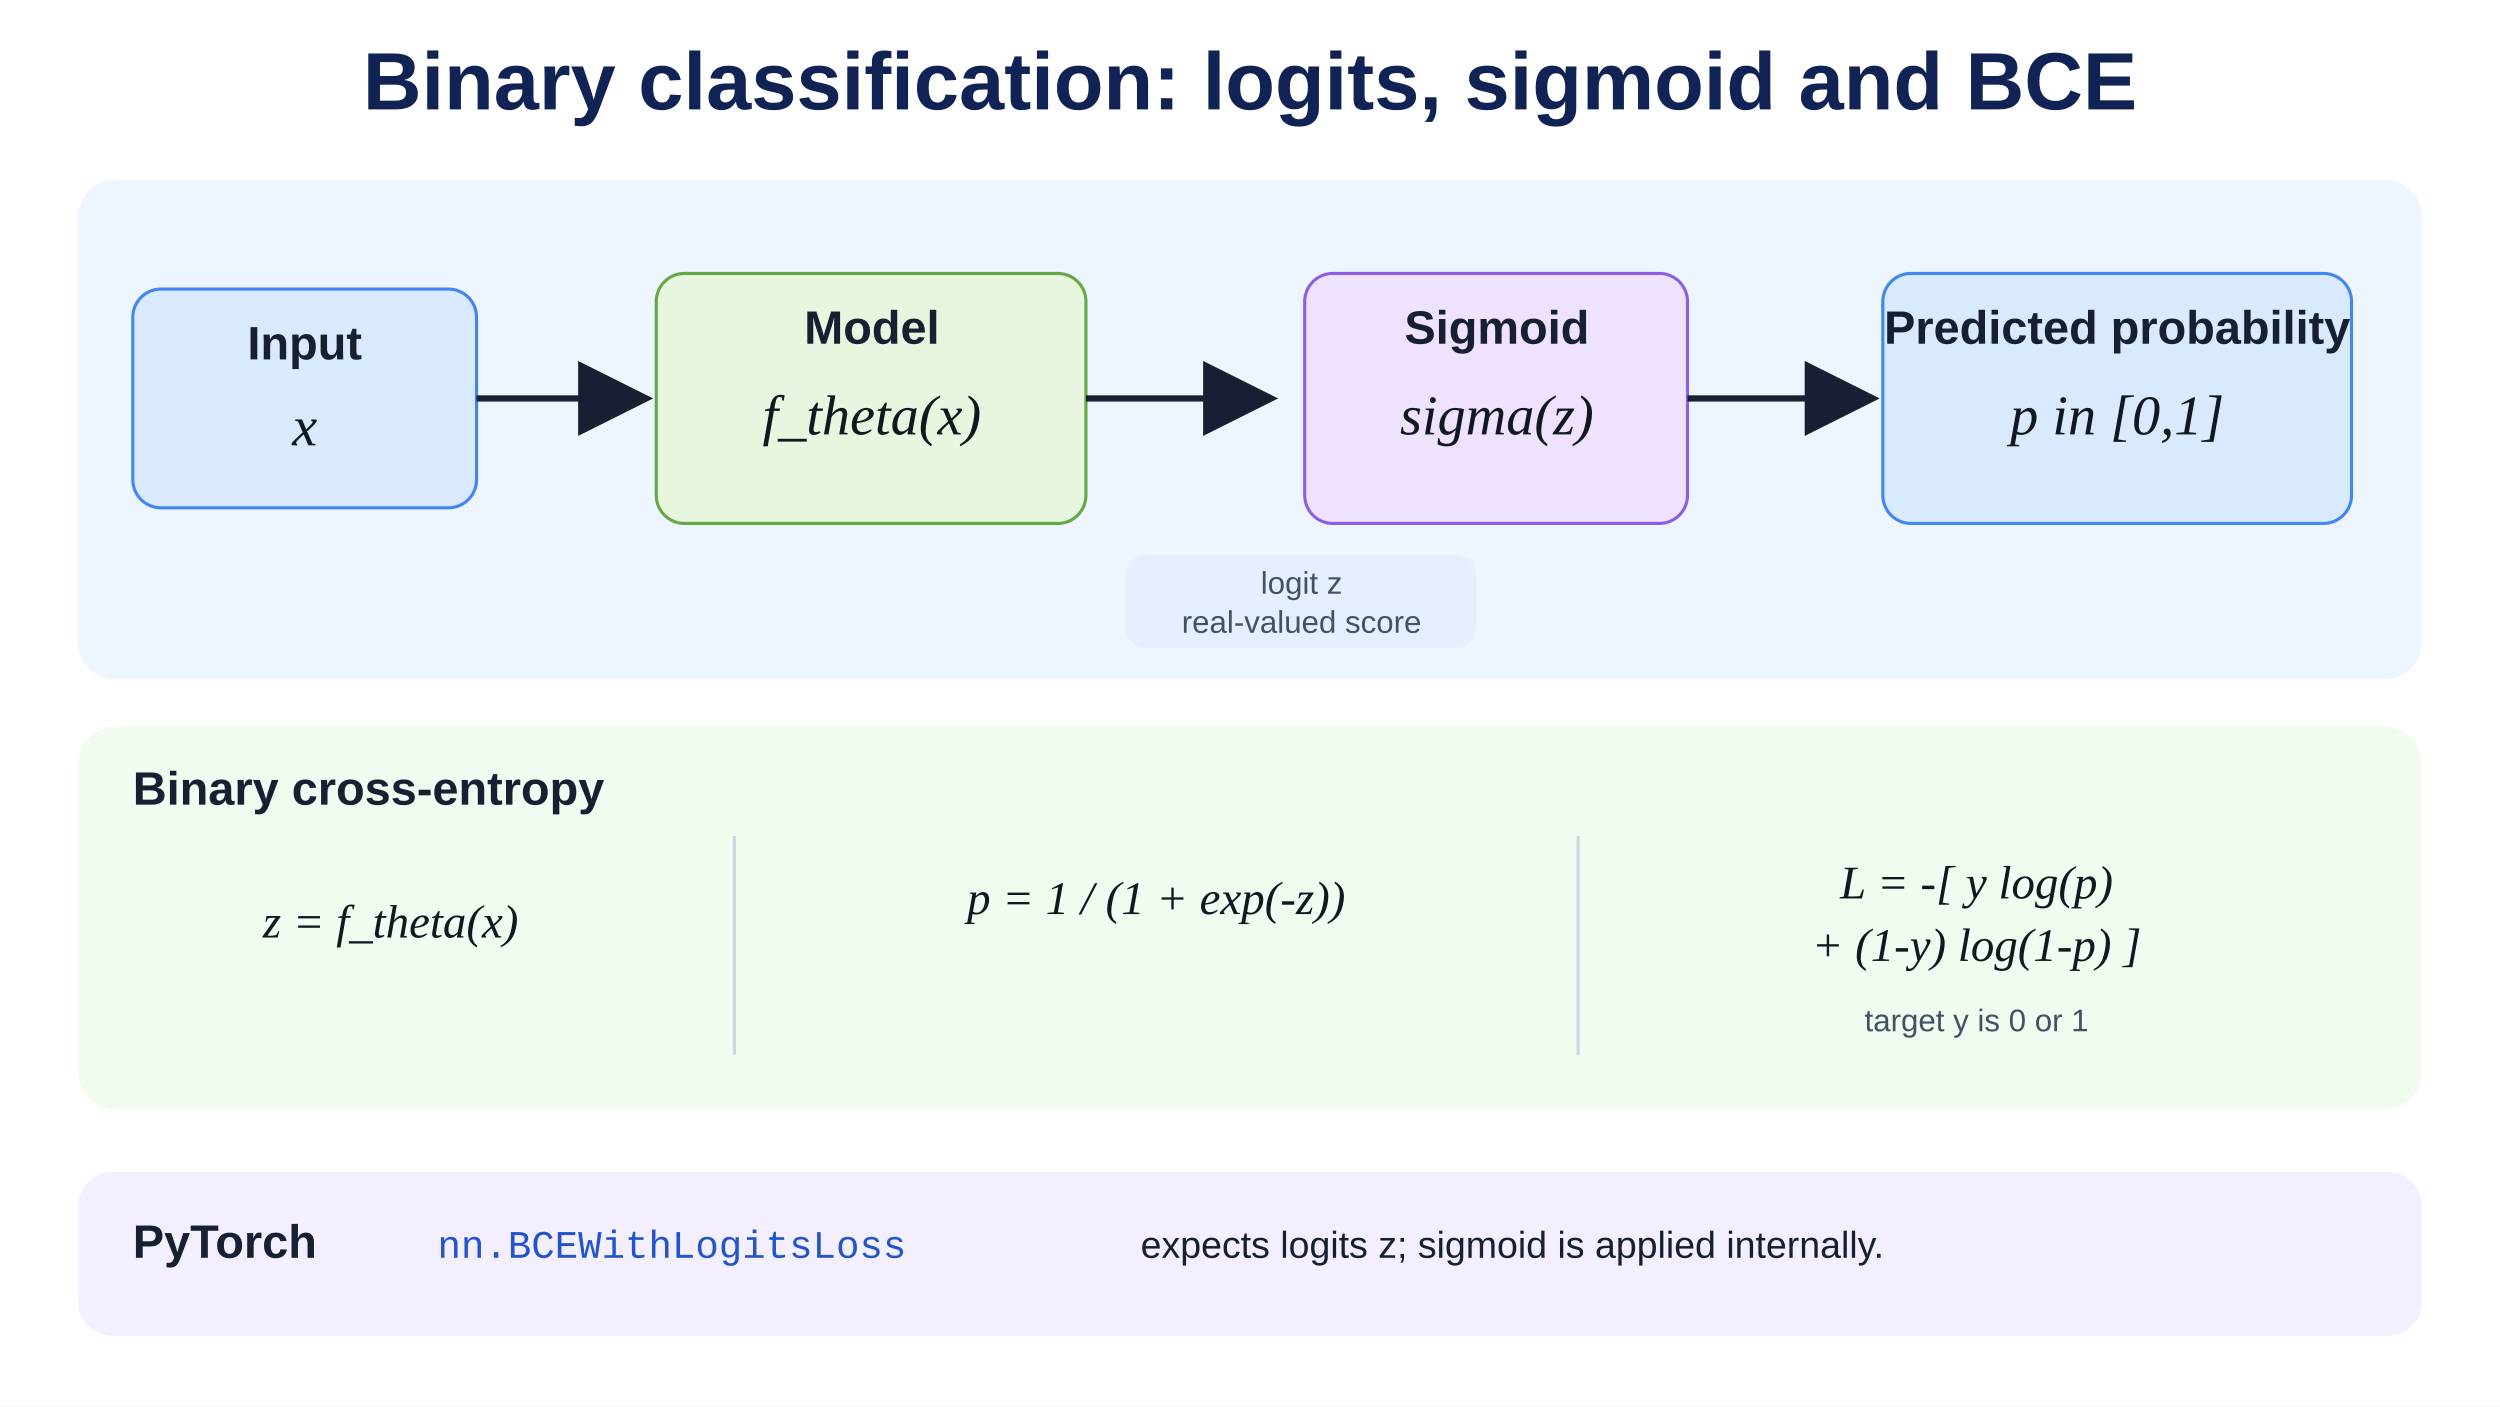
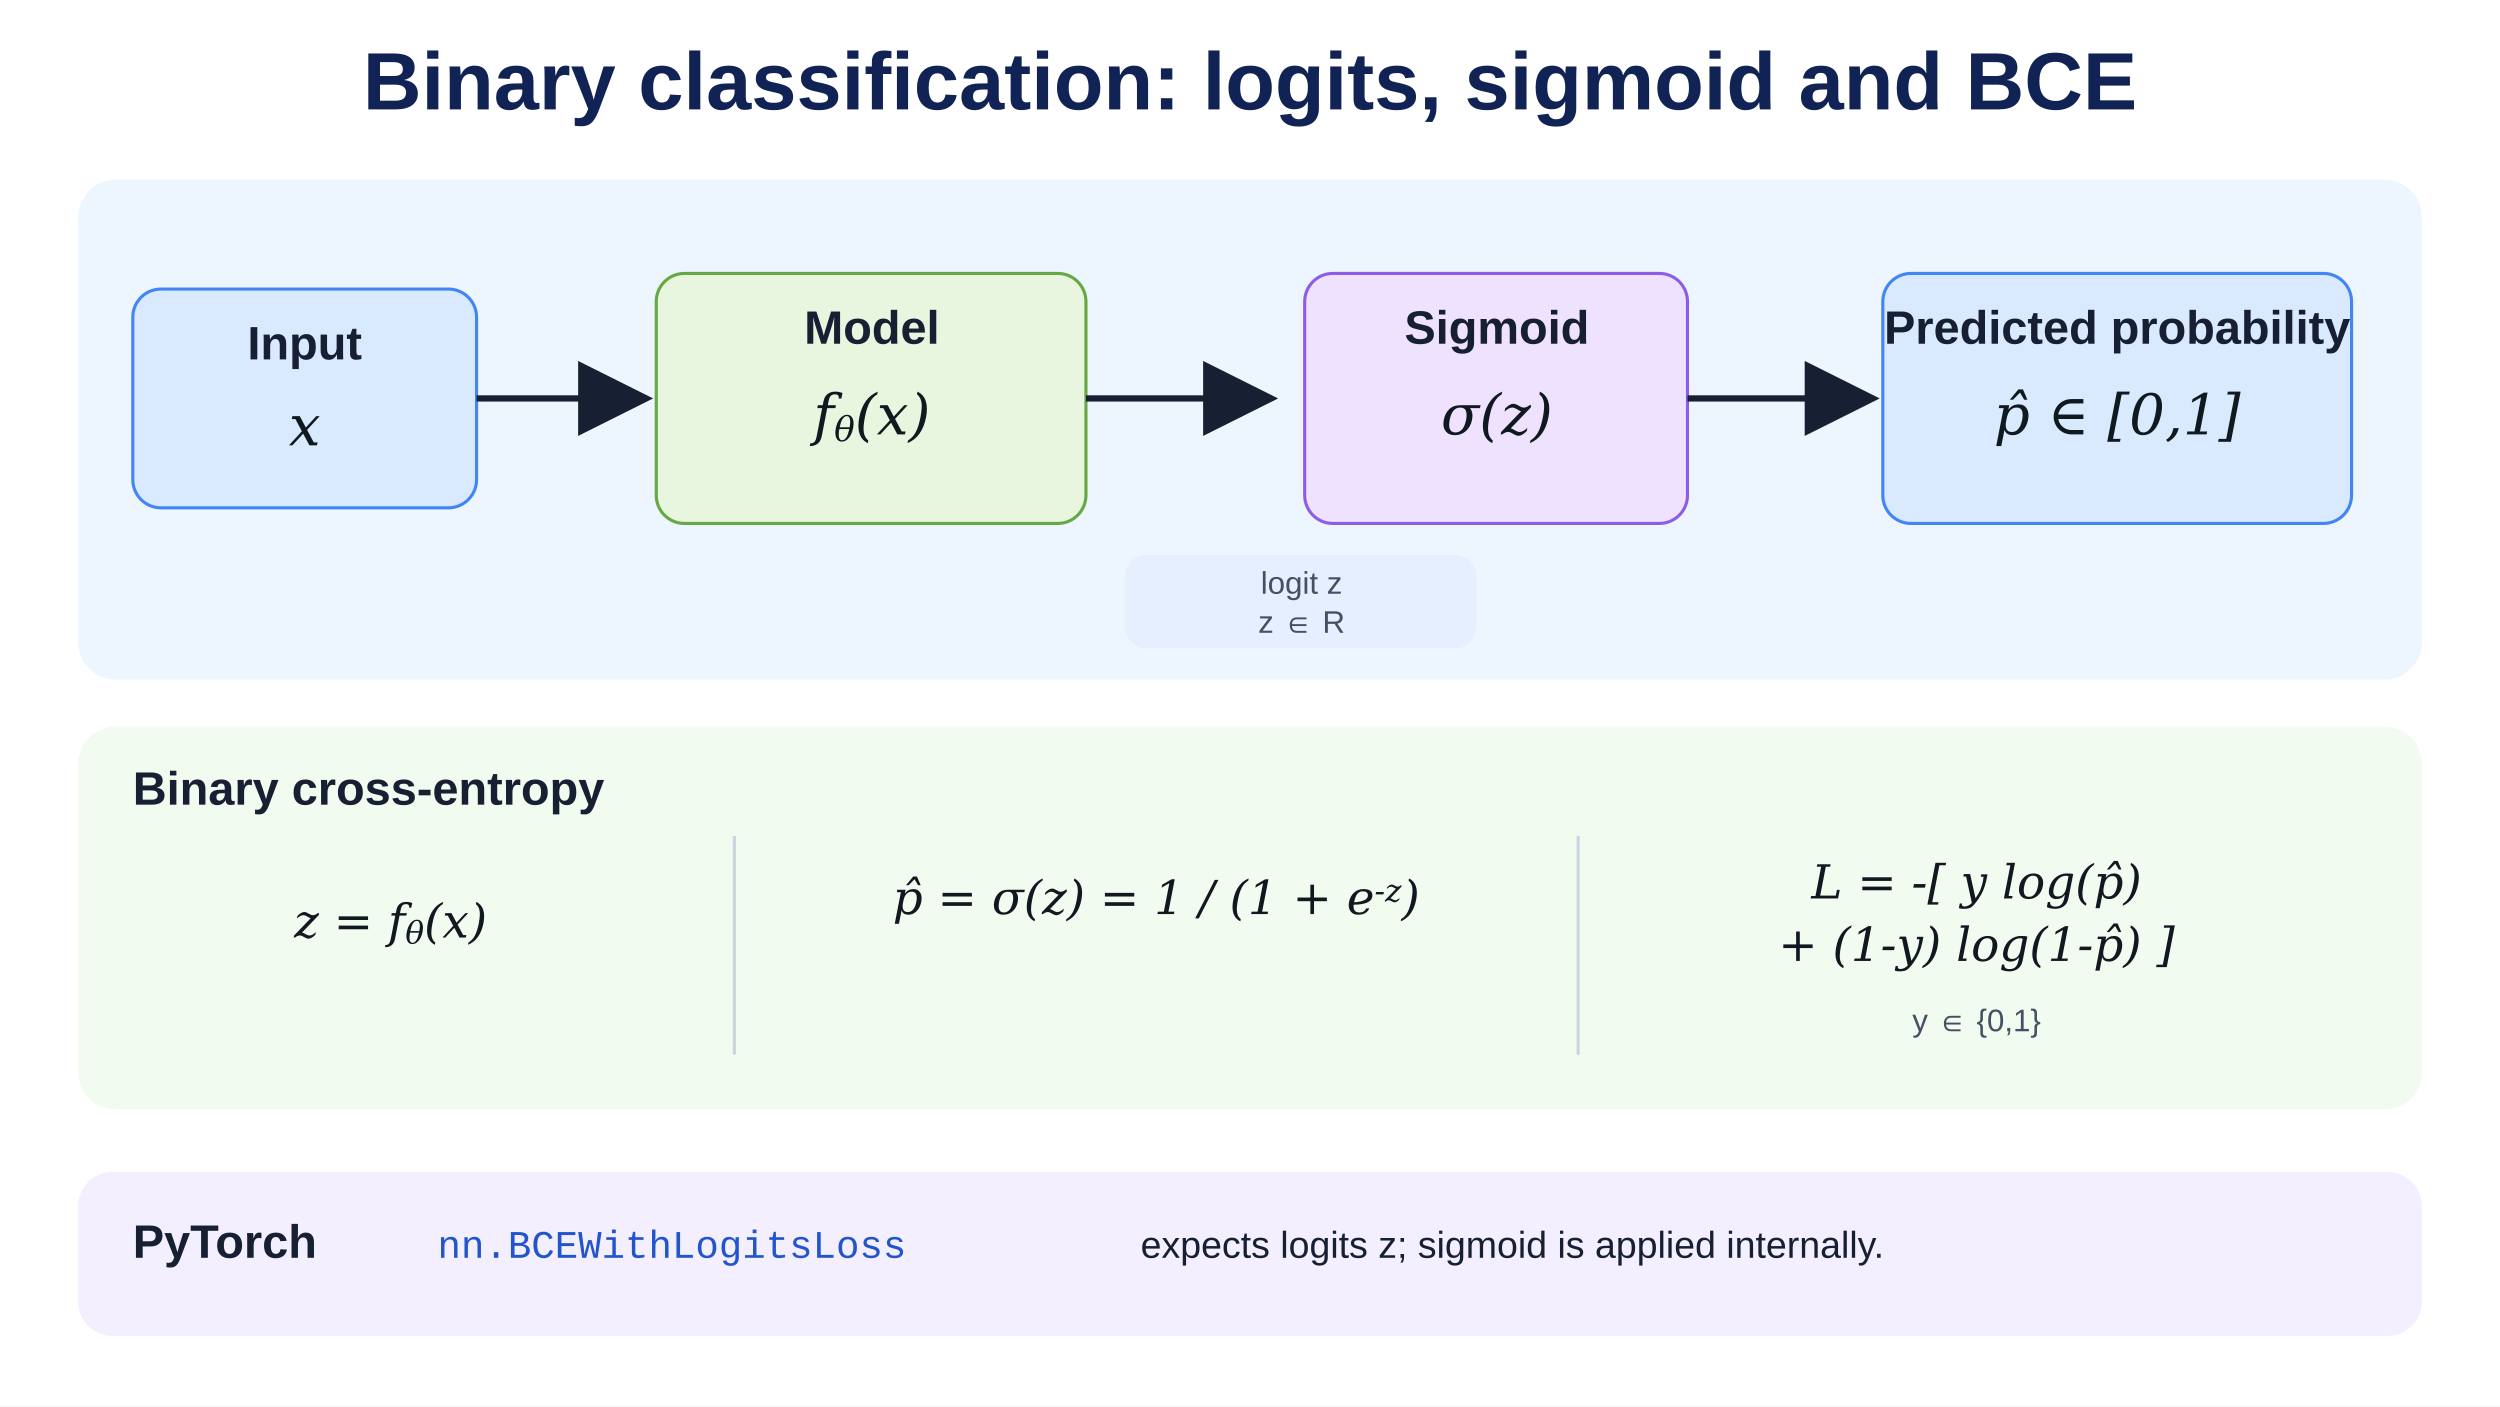
<svg xmlns="http://www.w3.org/2000/svg" width="1600" height="900" viewBox="0 0 1600 900">
  <rect width="1600" height="900" fill="#ffffff" />
  <style>
.title{font:700 52px Arial,Helvetica,sans-serif;fill:#102354}
.h{font:700 30px Arial,Helvetica,sans-serif;fill:#172033}
.t{font:24px Arial,Helvetica,sans-serif;fill:#172033}
.s{font:20px Arial,Helvetica,sans-serif;fill:#445064}
- .m{font:italic 30px Georgia,'Times New Roman',serif;fill:#101820}
- .mm{font:italic 36px Georgia,'Times New Roman',serif;fill:#101820}
+ .m{font:italic 30px 'DejaVu Serif','STIX Two Text','Times New Roman',serif;fill:#101820}
+ .mm{font:italic 36px 'DejaVu Serif','STIX Two Text','Times New Roman',serif;fill:#101820}
.code{font:25px 'Courier New',monospace;fill:#2255cc}
.arrow{stroke:#172033;stroke-width:4;fill:none;marker-end:url(#arr)}
.sep{stroke:#cbd5df;stroke-width:2}
</style>
  <defs>
    <marker id="arr" markerWidth="12" markerHeight="12" refX="10" refY="6" orient="auto">
      <path d="M0,0 L12,6 L0,12 z" fill="#172033" />
    </marker>
  </defs>
  <text x="800" y="70" text-anchor="middle" class="title">Binary classification: logits, sigmoid and BCE</text>
  <rect x="50" y="115" width="1500" height="320" rx="24" fill="#edf6ff" />
  <rect x="85" y="185" width="220" height="140" rx="18" fill="#d9eaff" stroke="#4285f4" stroke-width="2" />
  <text x="195" y="230" text-anchor="middle" class="h">Input</text>
  <text x="195" y="285" text-anchor="middle" class="mm">x</text>
  <path d="M305 255 H410" class="arrow" />
  <rect x="420" y="175" width="275" height="160" rx="18" fill="#e8f6df" stroke="#65a844" stroke-width="2" />
  <text x="558" y="220" text-anchor="middle" class="h">Model</text>
-   <text x="558" y="278" text-anchor="middle" class="mm">f_theta(x)</text>
+   <text x="558" y="278" text-anchor="middle" class="mm">f<tspan baseline-shift="sub" font-size="22">θ</tspan>(x)</text>
  <path d="M695 255 H810" class="arrow" />
  <rect x="720" y="355" width="225" height="60" rx="14" fill="#e6efff" />
  <text x="833" y="380" text-anchor="middle" class="s">logit z</text>
-   <text x="833" y="405" text-anchor="middle" class="s">real-valued score</text>
+   <text x="833" y="405" text-anchor="middle" class="s">z ∈ R</text>
  <rect x="835" y="175" width="245" height="160" rx="18" fill="#efe2ff" stroke="#8e5de7" stroke-width="2" />
  <text x="958" y="220" text-anchor="middle" class="h">Sigmoid</text>
-   <text x="958" y="278" text-anchor="middle" class="mm">sigma(z)</text>
+   <text x="958" y="278" text-anchor="middle" class="mm">σ(z)</text>
  <path d="M1080 255 H1195" class="arrow" />
  <rect x="1205" y="175" width="300" height="160" rx="18" fill="#d9eaff" stroke="#4285f4" stroke-width="2" />
  <text x="1355" y="220" text-anchor="middle" class="h">Predicted probability</text>
-   <text x="1355" y="278" text-anchor="middle" class="mm">p in [0,1]</text>
+   <text x="1355" y="278" text-anchor="middle" class="mm">p̂ ∈ [0,1]</text>
  <rect x="50" y="465" width="1500" height="245" rx="24" fill="#f2fbef" />
  <text x="85" y="515" class="h">Binary cross-entropy</text>
-   <text x="250" y="600" text-anchor="middle" class="m">z = f_theta(x)</text>
+   <text x="250" y="600" text-anchor="middle" class="m">z = f<tspan baseline-shift="sub" font-size="20">θ</tspan>(x)</text>
  <line x1="470" y1="535" x2="470" y2="675" class="sep" />
-   <text x="740" y="585" text-anchor="middle" class="m">p = 1 / (1 + exp(-z))</text>
+   <text x="740" y="585" text-anchor="middle" class="m">p̂ = σ(z) = 1 / (1 + e<tspan baseline-shift="super" font-size="20">-z</tspan>)</text>
  <line x1="1010" y1="535" x2="1010" y2="675" class="sep" />
-   <text x="1265" y="575" text-anchor="middle" class="m">L = -[ y log(p)</text>
-   <text x="1265" y="615" text-anchor="middle" class="m">+ (1-y) log(1-p) ]</text>
-   <text x="1265" y="660" text-anchor="middle" class="s">target y is 0 or 1</text>
+   <text x="1265" y="575" text-anchor="middle" class="m">L = -[ y log(p̂)</text>
+   <text x="1265" y="615" text-anchor="middle" class="m">+ (1-y) log(1-p̂) ]</text>
+   <text x="1265" y="660" text-anchor="middle" class="s">y ∈ {0,1}</text>
  <rect x="50" y="750" width="1500" height="105" rx="22" fill="#f3efff" />
  <text x="85" y="805" class="h">PyTorch</text>
  <text x="280" y="805" class="code">nn.BCEWithLogitsLoss</text>
  <text x="730" y="805" class="t">expects logits z; sigmoid is applied internally.</text>
</svg>
